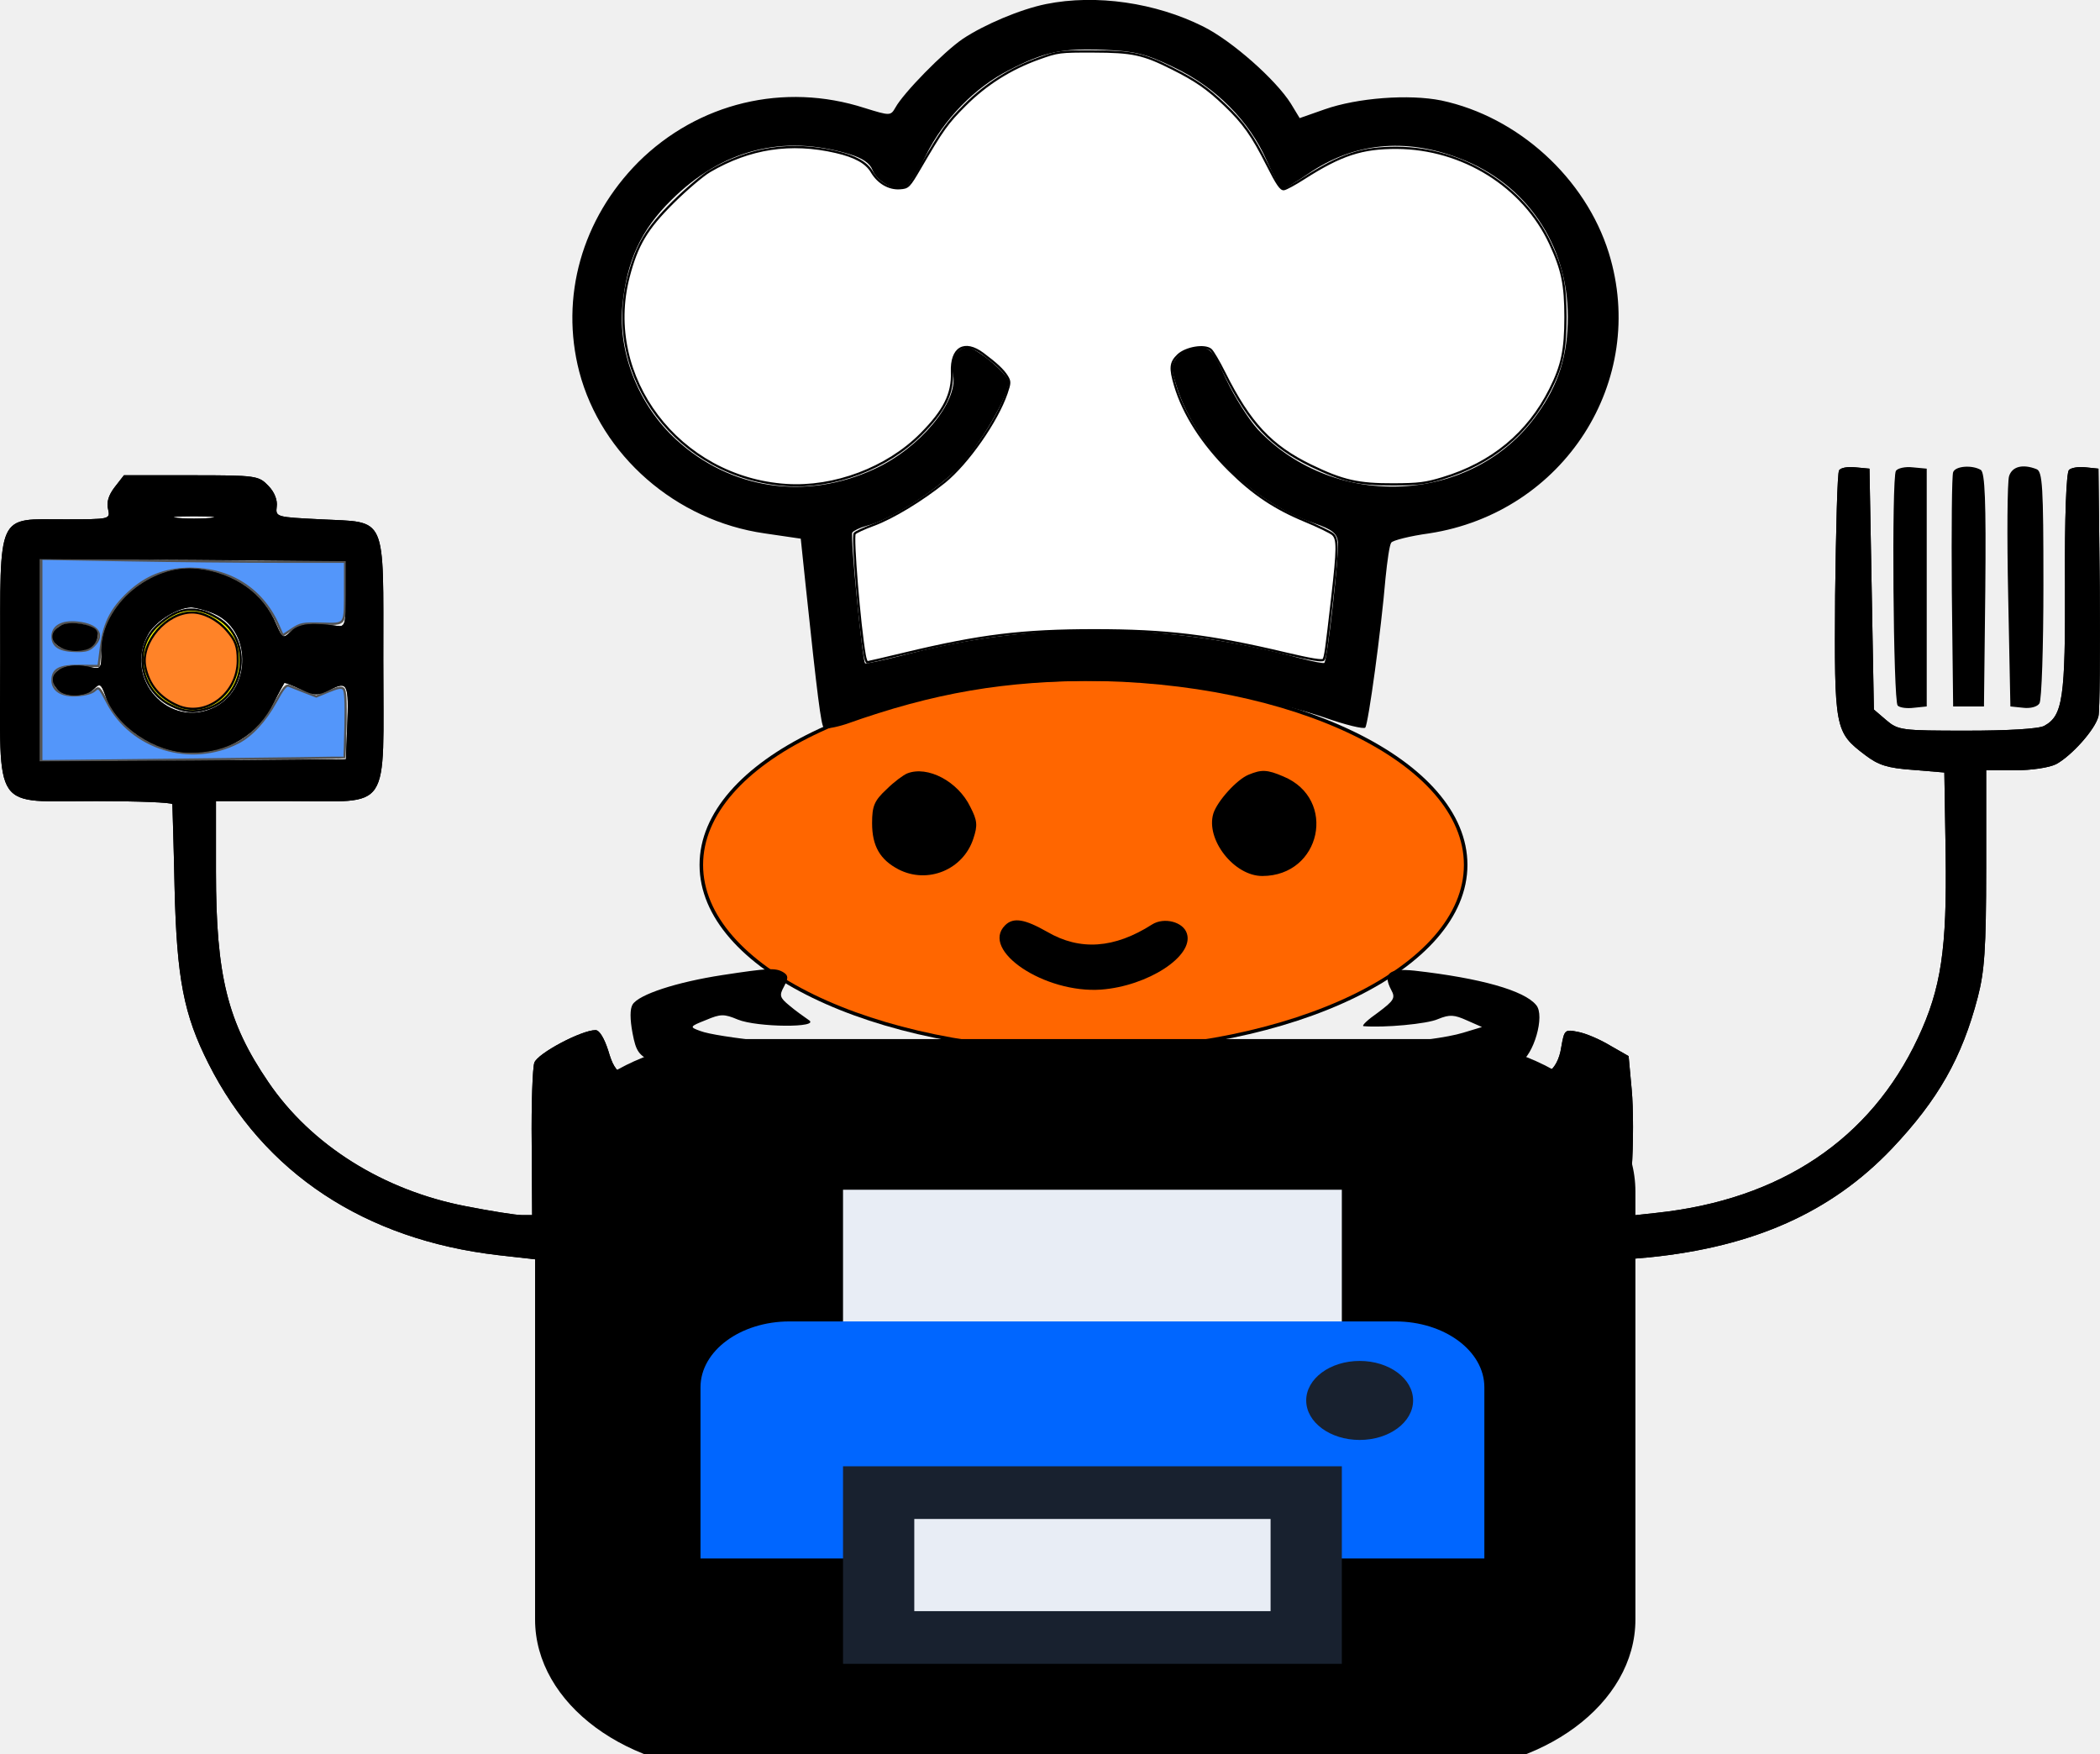
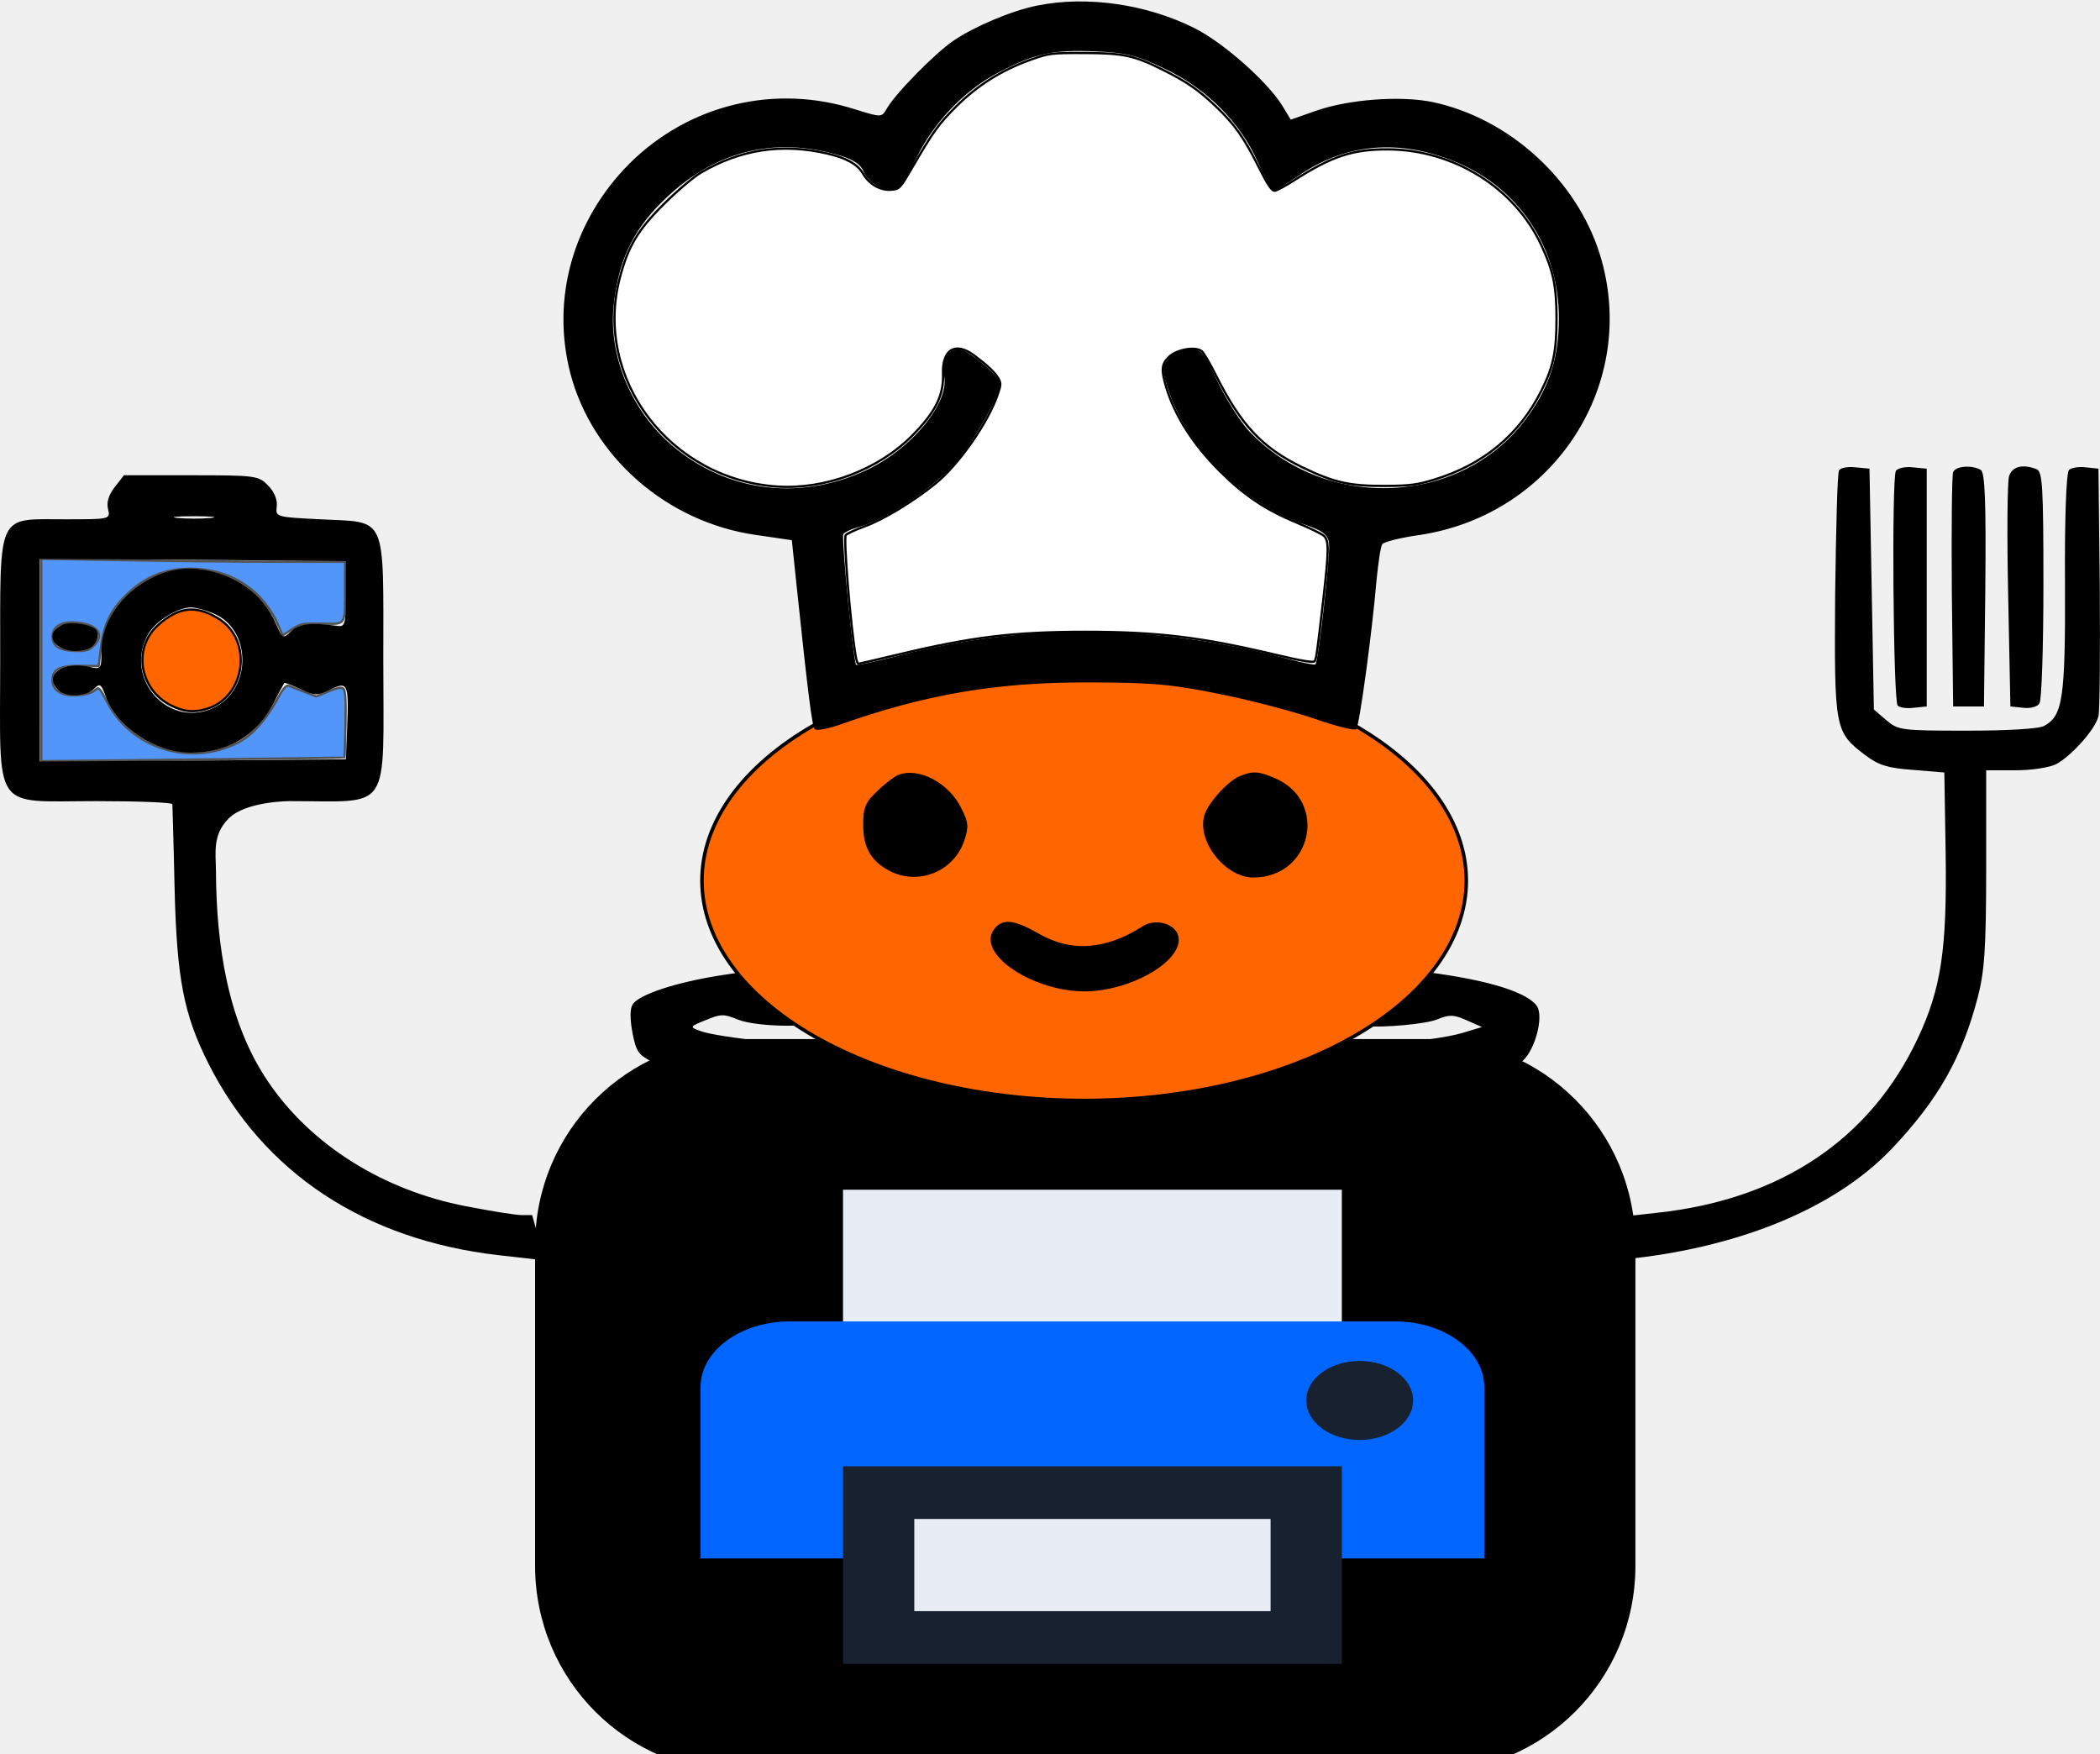
<svg xmlns="http://www.w3.org/2000/svg" version="1.0" width="476.895pt" height="398.16pt" viewBox="0 0 476.895 398.16" preserveAspectRatio="xMidYMid meet" id="svg26">
  <defs id="defs30" />
-   <ellipse style="opacity:1;fill:#ff6600;fill-opacity:1;fill-rule:nonzero;stroke:#000000;stroke-width:0.803;stroke-linecap:square;stroke-opacity:1" id="path19383" cx="246.054" cy="196.401" rx="86.789" ry="42.191" transform="translate(1.2410507e-6)" />
-   <g transform="matrix(0.1,0,0,-0.1,-10.95391,415.9219)" fill="#000000" stroke="none" id="g24">
-     <path d="M2485 4150 c-59 -12 -141 -47 -189 -79 -44 -30 -135 -123 -153 -156 -11 -19 -12 -19 -70 -1 -183 59 -378 12 -514 -123 -128 -129 -178 -306 -134 -476 50 -190 219 -338 421 -367 l82 -12 11 -105 c27 -256 35 -316 41 -324 3 -4 26 0 51 8 199 71 362 99 574 98 144 0 190 -5 298 -27 70 -14 167 -40 214 -56 48 -17 90 -27 93 -23 7 9 36 221 46 340 4 39 9 75 13 80 3 5 42 15 86 21 306 47 498 346 408 637 -53 170 -206 309 -380 346 -74 15 -191 6 -265 -20 l-57 -20 -20 33 c-34 54 -133 142 -199 175 -108 54 -243 74 -357 51z m289 -143 c96 -45 173 -123 212 -212 16 -36 32 -65 36 -65 5 0 31 16 59 35 102 70 219 82 342 35 152 -57 247 -196 247 -360 0 -88 -21 -154 -70 -222 -145 -204 -458 -220 -634 -34 -21 23 -53 74 -72 114 -30 65 -36 72 -62 72 -16 0 -37 -9 -47 -20 -16 -18 -17 -25 -5 -63 40 -136 171 -268 314 -316 41 -14 52 -23 54 -43 3 -24 -24 -268 -31 -274 -1 -2 -27 3 -57 11 -299 80 -596 84 -885 10 -54 -14 -100 -24 -101 -22 -6 6 -34 289 -29 297 3 4 17 11 32 15 54 13 157 79 209 132 49 51 114 163 114 195 0 17 -73 78 -93 78 -25 0 -40 -28 -33 -62 12 -61 -76 -167 -179 -214 -156 -72 -327 -46 -450 67 -85 78 -132 196 -122 304 10 102 42 172 111 240 115 114 253 150 405 104 29 -9 46 -20 52 -36 10 -26 50 -48 73 -40 8 3 30 36 48 73 41 83 112 155 189 194 81 42 121 50 217 46 69 -3 94 -9 156 -39z" id="path4" />
-     <path d="m 4286,3091 c -4,-5 -7,-132 -9,-283 -2,-306 -1,-311 69,-364 29,-22 50,-29 107,-33 l 72,-6 3,-185 c 3,-216 -10,-305 -63,-418 -108,-230 -312,-367 -594,-397 l -64,-7 8,105 c 4,58 4,140 0,182 l -7,76 -42,24 c -23,14 -56,28 -73,31 -30,6 -31,5 -38,-35 -4,-27 -15,-47 -29,-56 -61,-40 -364,-87 -676,-105 -448,-25 -994,1 -1295,61 -135,27 -147,34 -164,92 -9,28 -20,47 -29,47 -32,0 -132,-53 -139,-74 -4,-11 -7,-94 -6,-183 l 1,-163 h -24 c -13,0 -70,9 -126,20 -188,36 -352,139 -449,282 -93,136 -119,242 -119,478 v 160 h 168 c 233,0 212,-31 212,319 0,337 10,313 -143,321 -100,5 -102,5 -99,29 2,14 -5,33 -19,47 -22,23 -27,24 -175,24 H 391 l -21,-27 c -14,-18 -19,-35 -15,-50 5,-23 5,-23 -98,-23 -156,0 -147,20 -147,-321 0,-349 -21,-319 218,-319 95,0 172,-3 173,-7 0,-5 3,-90 5,-190 5,-207 21,-288 77,-399 125,-248 355,-400 658,-435 l 106,-12 23,-74 c 53,-174 197,-404 327,-523 82,-75 185,-150 276,-199 42,-24 77,-46 77,-51 0,-4 -11,-43 -25,-85 -25,-76 -25,-79 -8,-97 20,-19 171,-59 298,-79 102,-15 405,-15 510,0 134,19 291,61 310,81 16,18 15,23 -14,99 -17,44 -31,84 -31,89 0,4 21,18 48,31 160,77 362,257 462,411 94,143 117,189 158,316 l 27,82 70,6 c 237,24 413,102 551,247 105,111 159,206 195,344 15,58 19,108 19,293 v 222 h 65 c 38,0 78,6 94,14 35,19 89,79 96,109 3,12 4,144 3,292 l -3,270 -29,3 c -16,2 -33,-1 -38,-6 -6,-6 -10,-109 -9,-257 1,-262 -5,-301 -47,-324 -12,-7 -84,-11 -176,-11 -149,0 -156,1 -183,24 l -28,24 -5,274 -5,273 -32,3 c -17,2 -34,-1 -37,-7 z M 588,2983 c -21,-2 -55,-2 -75,0 -21,2 -4,4 37,4 41,0 58,-2 38,-4 z m 307,-173 c 0,-69 -2,-75 -20,-72 -59,8 -86,5 -104,-12 -19,-18 -20,-17 -34,15 -30,71 -94,116 -177,126 -107,13 -220,-82 -220,-185 0,-43 -1,-43 -29,-37 -61,13 -103,-19 -69,-53 17,-17 64,-15 81,3 13,13 16,11 25,-13 25,-73 113,-132 195,-132 86,0 151,40 189,115 11,22 22,41 23,43 1,2 18,-5 38,-14 32,-15 37,-15 66,-1 40,20 43,14 39,-84 l -3,-74 -347,-3 -348,-2 v 230 230 l 348,-2 347,-3 z m -300,-44 c 85,-36 87,-168 4,-212 -104,-54 -212,64 -152,167 18,29 65,58 96,59 10,0 33,-6 52,-14 z m 947,-1165 c 212,-58 465,-82 933,-88 527,-7 869,20 1134,92 52,14 96,23 99,20 11,-11 -18,-234 -42,-328 -83,-317 -338,-609 -647,-743 -442,-190 -958,-82 -1286,269 -186,200 -303,475 -303,714 0,86 2,95 18,90 9,-2 52,-14 94,-26 z M 2235,394 c 188,-58 477,-58 679,2 27,8 55,14 61,14 10,0 39,-60 32,-67 -7,-7 -129,-34 -197,-43 -97,-14 -374,-14 -470,0 -112,16 -190,32 -195,40 -8,12 16,70 28,70 7,0 35,-7 62,-16 z" id="path6" style="display:inline" />
-     <path d="M248 2739 c-47 -26 -1 -70 57 -55 24 6 36 39 18 49 -21 12 -60 15 -75 6z" id="path8" />
-     <path d="M4415 3090 c-10 -16 -6 -523 4 -533 5 -5 21 -7 37 -5 l29 3 0 270 0 270 -32 3 c-17 2 -34 -2 -38 -8z" id="path10" />
-     <path d="M4545 3087 c-3 -7 -4 -129 -3 -272 l3 -260 35 0 35 0 3 264 c2 205 -1 266 -10 273 -20 12 -58 9 -63 -5z" id="path12" />
-     <path d="M4672 3078 c-4 -13 -5 -135 -2 -273 l5 -250 29 -3 c16 -2 32 2 37 10 5 7 9 128 9 269 0 225 -2 258 -16 263 -31 12 -55 6 -62 -16z" id="path14" />
-     <path d="M2170 2403 c-8 -3 -30 -19 -47 -36 -28 -26 -33 -38 -33 -77 0 -52 18 -83 60 -105 66 -34 147 -1 170 70 10 30 9 41 -7 72 -28 58 -97 94 -143 76z" id="path16" />
-     <path d="M2945 2400 c-27 -11 -71 -60 -80 -88 -18 -59 47 -142 111 -142 134 0 171 175 48 226 -37 16 -50 16 -79 4z" id="path18" />
-     <path d="M2392 2058 c-57 -57 90 -155 218 -146 106 8 211 76 195 127 -8 27 -52 38 -79 21 -86 -55 -164 -60 -238 -17 -51 29 -77 34 -96 15z" id="path20" />
-     <path d="m 1750,1945 c -104,-16 -190,-44 -204,-67 -6,-10 -6,-33 0,-65 8,-42 14,-50 47,-66 41,-21 210,-50 382,-67 178,-18 794,-24 1019,-11 290,17 507,47 567,77 31,16 58,107 37,131 -27,33 -126,61 -276,78 -58,6 -73,-6 -53,-44 10,-18 6,-24 -30,-51 -23,-16 -38,-30 -33,-31 46,-4 145,5 169,16 27,11 37,10 66,-3 l 34,-15 -43,-13 c -140,-43 -912,-69 -1293,-44 -213,13 -403,34 -439,48 -25,9 -25,10 13,25 33,14 41,14 72,1 44,-18 190,-19 161,-1 -10,7 -30,21 -44,33 -22,18 -23,23 -12,43 10,19 10,25 -1,32 -18,11 -34,10 -139,-6 z" id="path22" style="display:inline" />
-     <path d="m 4286,3091 c -4,-5 -7,-132 -9,-283 -2,-306 -1,-311 69,-364 29,-22 50,-29 107,-33 l 72,-6 3,-185 c 3,-216 -10,-305 -63,-418 -108,-230 -312,-367 -594,-397 l -64,-7 8,105 c 4,58 4,140 0,182 l -7,76 -42,24 c -23,14 -56,28 -73,31 -30,6 -31,5 -38,-35 -4,-27 -15,-47 -29,-56 -61,-40 -364,-87 -676,-105 -448,-25 -994,1 -1295,61 -135,27 -147,34 -164,92 -9,28 -20,47 -29,47 -32,0 -132,-53 -139,-74 -4,-11 -7,-94 -6,-183 l 1,-163 h -24 c -13,0 -70,9 -126,20 -188,36 -352,139 -449,282 -93,136 -119,242 -119,478 v 160 h 168 c 233,0 212,-31 212,319 0,337 10,313 -143,321 -100,5 -102,5 -99,29 2,14 -5,33 -19,47 -22,23 -27,24 -175,24 H 391 l -21,-27 c -14,-18 -19,-35 -15,-50 5,-23 5,-23 -98,-23 -156,0 -147,20 -147,-321 0,-349 -21,-319 218,-319 95,0 172,-3 173,-7 0,-5 3,-90 5,-190 5,-207 21,-288 77,-399 125,-248 355,-400 658,-435 l 106,-12 23,-74 c 53,-174 197,-404 327,-523 82,-75 185,-150 276,-199 42,-24 77,-46 77,-51 0,-4 -11,-43 -25,-85 -25,-76 -25,-79 -8,-97 20,-19 171,-59 298,-79 102,-15 405,-15 510,0 134,19 291,61 310,81 16,18 15,23 -14,99 -17,44 -31,84 -31,89 0,4 21,18 48,31 160,77 362,257 462,411 94,143 117,189 158,316 l 27,82 70,6 c 237,24 413,102 551,247 105,111 159,206 195,344 15,58 19,108 19,293 v 222 h 65 c 38,0 78,6 94,14 35,19 89,79 96,109 3,12 4,144 3,292 l -3,270 -29,3 c -16,2 -33,-1 -38,-6 -6,-6 -10,-109 -9,-257 1,-262 -5,-301 -47,-324 -12,-7 -84,-11 -176,-11 -149,0 -156,1 -183,24 l -28,24 -5,274 -5,273 -32,3 c -17,2 -34,-1 -37,-7 z M 588,2983 c -21,-2 -55,-2 -75,0 -21,2 -4,4 37,4 41,0 58,-2 38,-4 z m 307,-173 c 0,-69 -2,-75 -20,-72 -59,8 -86,5 -104,-12 -19,-18 -20,-17 -34,15 -30,71 -94,116 -177,126 -107,13 -220,-82 -220,-185 0,-43 -1,-43 -29,-37 -61,13 -103,-19 -69,-53 17,-17 64,-15 81,3 13,13 16,11 25,-13 25,-73 113,-132 195,-132 86,0 151,40 189,115 11,22 22,41 23,43 1,2 18,-5 38,-14 32,-15 37,-15 66,-1 40,20 43,14 39,-84 l -3,-74 -347,-3 -348,-2 v 230 230 l 348,-2 347,-3 z m -300,-44 c 85,-36 87,-168 4,-212 -104,-54 -212,64 -152,167 18,29 65,58 96,59 10,0 33,-6 52,-14 z m 947,-1165 c 212,-58 465,-82 933,-88 527,-7 869,20 1134,92 52,14 96,23 99,20 11,-11 -18,-234 -42,-328 -83,-317 -338,-609 -647,-743 -442,-190 -958,-82 -1286,269 -186,200 -303,475 -303,714 0,86 2,95 18,90 9,-2 52,-14 94,-26 z M 2235,394 c 188,-58 477,-58 679,2 27,8 55,14 61,14 10,0 39,-60 32,-67 -7,-7 -129,-34 -197,-43 -97,-14 -374,-14 -470,0 -112,16 -190,32 -195,40 -8,12 16,70 28,70 7,0 35,-7 62,-16 z" id="path24875" style="display:inline" />
+   <g id="body-with-printer">
+     <path id="body-rectangle" style="display:inline;stroke-width:3.187" d="m 168.366,235.952 h 156.173 c 25.956,0 46.852,20.896 46.852,46.852 v 72.747 c 0,25.956 -20.896,46.852 -46.852,46.852 h -156.173 c -25.956,0 -46.852,-20.896 -46.852,-46.852 v -72.747 c 0,-25.956 20.896,-46.852 46.852,-46.852 z" />
+     <g id="printer">
+       <path fill="#e8edf5" d="m 191.445,270.167 h 113.277 v 32.895 H 191.445 Z" id="printer-papier-top" style="display:inline;stroke-width:3.478" />
+       <path fill="#8fd18f" d="m 179.309,300.072 h 137.551 a 20.228,14.952 0 0 1 20.228,14.952 v 38.876 h -178.007 v -38.876 a 20.228,14.952 0 0 1 20.228,-14.952 z" id="printer-body" style="display:inline;fill:#0066ff;fill-opacity:1;stroke-width:3.478" />
+       <path fill="#18212f" d="m 191.445,332.968 h 113.277 v 44.857 H 191.445 Z" id="printer-papier-card" style="display:inline;stroke-width:3.478" />
+       <path fill="#e8edf5" d="m 207.628,344.93 h 80.912 v 20.933 h -80.912 z" id="printer-papier" style="display:inline;stroke-width:3.478" />
+       <path id="printer-button" style="display:inline;fill:#18212f;stroke-width:3.478" d="m 320.905,318.015 a 12.137,8.971 0 0 1 -12.137,8.971 12.137,8.971 0 0 1 -12.137,-8.971 12.137,8.971 0 0 1 12.137,-8.971 12.137,8.971 0 0 1 12.137,8.971 z" />
+     </g>
  </g>
-   <g id="printer" transform="matrix(4.045605,0,0,2.990493,118.6245,216.3385)">
-     <rect width="61.765" height="55.66" rx="11.581" fill="#18212f" id="rect24726" x="0.714" y="6.559" style="fill:#000000;stroke-width:0.916" />
-     <path fill="#e8edf5" d="M 18,18 H 46 V 29 H 18 Z" id="path24728" />
-     <path fill="#8fd18f" d="m 15,28 h 34 a 5,5 0 0 1 5,5 V 46 H 10 V 33 a 5,5 0 0 1 5,-5 z" id="path24730" style="fill:#0066ff;fill-opacity:1" />
-     <path fill="#18212f" d="M 18,39 H 46 V 54 H 18 Z" id="path24732" />
-     <path fill="#e8edf5" d="m 22,43 h 20 v 7 H 22 Z" id="path24734" />
-     <circle cx="47" cy="34" r="3" fill="#18212f" id="circle24736" />
+   <path d="m 164.046,221.422 c -10.4,1.6 -19,4.4 -20.4,6.7 -0.6,1 -0.6,3.3 0,6.5 0.8,4.2 1.4,5 4.7,6.6 4.1,2.1 21,5 38.2,6.7 17.8,1.8 79.4,2.4 101.9,1.1 29,-1.7 50.7,-4.7 56.7,-7.7 3.1,-1.6 5.8,-10.7 3.7,-13.1 -2.7,-3.3 -12.6,-6.1 -27.6,-7.8 -5.8,-0.6 -7.3,0.6 -5.3,4.4 1,1.8 0.6,2.4 -3,5.1 -2.3,1.6 -3.8,3 -3.3,3.1 4.6,0.4 14.5,-0.5 16.9,-1.6 2.7,-1.1 3.7,-1 6.6,0.3 l 3.4,1.5 -4.3,1.3 c -14,4.3 -91.2,6.9 -129.3,4.4 -21.3,-1.3 -40.3,-3.4 -43.9,-4.8 -2.5,-0.9 -2.5,-1 1.3,-2.5 3.3,-1.4 4.1,-1.4 7.2,-0.1 4.4,1.8 19,1.9 16.1,0.1 -1,-0.7 -3,-2.1 -4.4,-3.3 -2.2,-1.8 -2.3,-2.3 -1.2,-4.3 1,-1.9 1,-2.5 -0.1,-3.2 -1.8,-1.1 -3.4,-1 -13.9,0.6 z" id="body-colar" style="display:inline;stroke-width:0.1" />
+   <g id="head">
+     <path id="face" style="display:inline;fill:#ff6600;stroke:#000000;stroke-width:0.803;stroke-linecap:square" d="M 332.986 199.98 C 332.986 213.22 323.843 225.917 307.567 235.279 C 291.291 244.641 269.216 249.901 246.198 249.901 C 223.18 249.901 201.105 244.641 184.829 235.279 C 168.553 225.917 159.409 213.22 159.409 199.98 C 159.409 186.74 168.553 174.042 184.829 164.68 C 201.105 155.318 223.18 150.059 246.198 150.059 C 269.216 150.059 291.291 155.318 307.567 164.68 C 323.843 174.042 332.986 186.74 332.986 199.98 Z" />
+     <path d="M 204.019 175.968 C 203.219 176.268 201.019 177.868 199.319 179.568 C 196.519 182.168 196.019 183.368 196.019 187.268 C 196.019 192.468 197.819 195.568 202.019 197.768 C 208.619 201.168 216.719 197.868 219.019 190.768 C 220.019 187.768 219.919 186.668 218.319 183.568 C 215.519 177.768 208.619 174.168 204.019 175.968 Z" id="eye-left" style="stroke-width:0.1" />
+     <path d="M 281.519 176.268 C 278.819 177.368 274.419 182.268 273.519 185.068 C 271.719 190.968 278.219 199.268 284.619 199.268 C 298.019 199.268 301.719 181.768 289.419 176.668 C 285.719 175.068 284.419 175.068 281.519 176.268 Z" id="eye-right" style="stroke-width:0.1" />
+     <path d="M 226.219 210.468 C 220.519 216.168 235.219 225.968 248.019 225.068 C 258.619 224.268 269.119 217.468 267.519 212.368 C 266.719 209.668 262.319 208.568 259.619 210.268 C 251.019 215.768 243.219 216.268 235.819 211.968 C 230.719 209.068 228.119 208.568 226.219 210.468 Z" id="mouth" style="stroke-width:0.1" />
+     <g id="hat">
+       <path style="display:inline;fill:#ffffff;fill-opacity:1;fill-rule:nonzero;stroke:#000000;stroke-width:0.507;stroke-linecap:square;stroke-opacity:1" d="M 194.34 149.086 C 193.167 142.413 191.505 122.241 192.068 121.508 C 192.308 121.195 194.217 120.314 196.311 119.551 C 200.64 117.972 207.34 113.921 212.441 109.8 C 217.69 105.559 224.381 95.993 226.558 89.616 C 227.343 87.317 227.351 86.961 226.643 85.811 C 225.79 84.427 224.247 82.978 221.196 80.697 C 216.977 77.543 213.943 79.346 214.156 84.882 C 214.345 89.779 212.428 93.616 207.129 98.949 C 199.439 106.687 187.439 111.209 176.511 110.485 C 152.119 108.87 134.802 86.016 140.713 63.241 C 142.609 55.935 144.817 52.235 150.852 46.249 C 153.806 43.32 157.528 40.158 159.124 39.222 C 168.174 33.915 177.567 32.484 187.807 34.852 C 192.194 35.867 194.709 37.263 195.955 39.375 C 197.405 41.832 199.857 43.263 202.322 43.09 C 204.231 42.957 204.381 42.805 206.96 38.387 C 212.027 29.708 213.047 28.284 217.112 24.215 C 221.883 19.439 227.455 15.924 233.917 13.614 C 238.222 12.075 238.686 12.016 246.252 12.039 C 255.205 12.067 257.551 12.574 264.225 15.924 C 269.573 18.61 272.184 20.419 276.1 24.156 C 280.388 28.249 282.363 31.031 285.782 37.795 C 288.003 42.189 288.85 43.424 289.558 43.3 C 290.061 43.212 292.035 42.138 293.947 40.913 C 302.474 35.447 307.259 33.875 315.233 33.922 C 330.142 34.01 343.955 42.633 350.008 55.633 C 352.766 61.554 353.476 64.981 353.476 72.37 C 353.476 79.848 352.725 83.397 349.999 88.811 C 344.959 98.818 336.794 105.557 325.612 108.938 C 321.711 110.118 320.13 110.317 314.472 110.343 C 306.457 110.38 302.881 109.57 295.705 106.094 C 286.623 101.694 281.727 96.452 276.023 85.023 C 274.762 82.497 273.367 80.129 272.923 79.76 C 271.533 78.606 267.263 79.329 265.502 81.016 C 263.772 82.674 263.648 83.92 264.822 87.875 C 266.755 94.384 271.023 101.053 277.145 107.128 C 282.573 112.515 287.469 115.786 294.372 118.639 C 297.321 119.858 300.14 121.222 300.636 121.671 C 301.813 122.736 301.796 124.895 300.524 136.026 C 299.158 147.983 298.945 149.498 298.544 150.147 C 298.307 150.532 295.624 150.091 289.852 148.72 C 272.839 144.678 262.843 143.467 246.506 143.467 C 230.195 143.467 220.535 144.649 203.617 148.716 C 198.998 149.826 195.086 150.734 194.924 150.734 C 194.762 150.734 194.499 149.993 194.34 149.086 Z" id="hat2" />
+       <path d="M 235.519 1.268 C 229.619 2.468 221.419 5.968 216.619 9.168 C 212.219 12.168 203.119 21.468 201.319 24.768 C 200.219 26.669 200.119 26.669 194.319 24.869 C 176.019 18.968 156.519 23.669 142.919 37.169 C 130.119 50.069 125.119 67.769 129.519 84.769 C 134.519 103.768 151.419 118.568 171.619 121.468 L 179.819 122.668 L 180.919 133.168 C 183.619 158.768 184.419 164.768 185.019 165.568 C 185.319 165.968 187.619 165.568 190.119 164.768 C 210.019 157.668 226.319 154.868 247.519 154.968 C 261.919 154.968 266.519 155.468 277.319 157.668 C 284.319 159.068 294.019 161.668 298.719 163.268 C 303.519 164.968 307.719 165.968 308.019 165.568 C 308.719 164.668 311.619 143.468 312.619 131.568 C 313.019 127.668 313.519 124.068 313.919 123.568 C 314.219 123.068 318.119 122.068 322.519 121.468 C 353.119 116.768 372.319 86.868 363.319 57.769 C 358.019 40.769 342.719 26.869 325.319 23.169 C 317.919 21.669 306.219 22.569 298.819 25.169 L 293.119 27.169 L 291.119 23.869 C 287.719 18.468 277.819 9.668 271.219 6.368 C 260.419 0.968 246.919 -1.032 235.519 1.268 Z M 264.419 15.569 C 274.019 20.069 281.719 27.869 285.619 36.769 C 287.219 40.368 288.819 43.269 289.219 43.269 C 289.719 43.269 292.319 41.669 295.119 39.769 C 305.319 32.769 317.019 31.569 329.319 36.269 C 344.519 41.968 354.019 55.868 354.019 72.269 C 354.019 81.069 351.919 87.668 347.019 94.469 C 332.519 114.868 301.219 116.468 283.619 97.868 C 281.519 95.569 278.319 90.469 276.419 86.469 C 273.419 79.969 272.819 79.269 270.219 79.269 C 268.619 79.269 266.519 80.168 265.519 81.269 C 263.919 83.069 263.819 83.769 265.019 87.569 C 269.019 101.168 282.119 114.368 296.419 119.168 C 300.519 120.568 301.619 121.468 301.819 123.468 C 302.119 125.868 299.419 150.268 298.719 150.868 C 298.619 151.068 296.019 150.568 293.019 149.768 C 263.119 141.768 233.419 141.368 204.519 148.768 C 199.119 150.168 194.519 151.168 194.419 150.968 C 193.819 150.368 191.019 122.068 191.519 121.268 C 191.819 120.868 193.219 120.168 194.719 119.768 C 200.119 118.468 210.419 111.868 215.619 106.568 C 220.519 101.468 227.019 90.269 227.019 87.069 C 227.019 85.368 219.719 79.269 217.719 79.269 C 215.219 79.269 213.719 82.069 214.419 85.469 C 215.619 91.569 206.819 102.168 196.519 106.868 C 180.919 114.068 163.819 111.468 151.519 100.168 C 143.019 92.368 138.319 80.569 139.319 69.769 C 140.319 59.569 143.519 52.569 150.419 45.769 C 161.919 34.368 175.719 30.768 190.919 35.368 C 193.819 36.269 195.519 37.368 196.119 38.968 C 197.119 41.569 201.119 43.769 203.419 42.968 C 204.219 42.669 206.419 39.368 208.219 35.669 C 212.319 27.369 219.419 20.169 227.119 16.268 C 235.219 12.069 239.219 11.268 248.819 11.668 C 255.719 11.969 258.219 12.569 264.419 15.569 Z" id="hat1" style="stroke-width:0.1" />
+     </g>
  </g>
-   <path style="display:none;opacity:0.932;fill:#00a1f4;fill-opacity:1;fill-rule:nonzero;stroke:#000000;stroke-width:0.676;stroke-linecap:square;stroke-opacity:1" d="m 315.485,492.223 c -31.761,-3.107 -59.73,-14.351 -83.521,-33.576 -7.66,-6.19 -19.504,-18.55 -25.494,-26.604 -13.328,-17.922 -23.05,-38.887 -27.328,-58.933 -2.74,-12.839 -3.781,-32.738 -1.816,-34.704 0.297,-0.297 4.863,0.646 10.147,2.096 21.413,5.876 42.198,9.003 71.848,10.809 22.36,1.362 65.715,2.214 91.668,1.801 53.783,-0.854 81.934,-3.794 114.768,-11.984 5.842,-1.457 11.437,-2.649 12.435,-2.649 h 1.814 l -0.46,5.917 c -0.595,7.647 -2.801,23.035 -4.518,31.519 -5.042,24.914 -19.917,51.385 -40.387,71.873 -25.161,25.183 -55.138,39.808 -89.941,43.879 -7.656,0.896 -22.798,1.184 -29.216,0.556 z" id="path4063" transform="scale(0.75)" />
-   <path style="display:inline;opacity:1;fill:#ffffff;fill-opacity:1;fill-rule:nonzero;stroke:#000000;stroke-width:0.676;stroke-linecap:square;stroke-opacity:1" d="m 261.823,198.319 c -1.564,-8.897 -3.78,-35.793 -3.03,-36.771 0.32,-0.417 2.866,-1.592 5.658,-2.61 5.772,-2.105 14.706,-7.505 21.507,-13 6.998,-5.654 15.92,-18.41 18.823,-26.913 1.046,-3.065 1.057,-3.54 0.113,-5.072 -1.138,-1.846 -3.195,-3.779 -7.263,-6.82 -5.625,-4.206 -9.67,-1.801 -9.386,5.58 0.252,6.529 -2.305,11.646 -9.37,18.756 -10.253,10.318 -26.254,16.347 -40.825,15.382 -32.523,-2.154 -55.612,-32.626 -47.73,-62.993 2.528,-9.74 5.473,-14.675 13.52,-22.655 3.938,-3.906 8.901,-8.122 11.029,-9.37 12.067,-7.075 24.591,-8.983 38.244,-5.826 5.849,1.353 9.203,3.214 10.865,6.03 1.933,3.276 5.202,5.184 8.489,4.953 2.545,-0.178 2.745,-0.381 6.184,-6.271 6.756,-11.573 8.116,-13.471 13.536,-18.897 6.361,-6.368 13.79,-11.055 22.406,-14.134 5.74,-2.052 6.359,-2.131 16.447,-2.1 11.938,0.037 15.065,0.713 23.964,5.18 7.132,3.58 10.613,5.994 15.834,10.976 5.718,5.457 8.351,9.166 12.91,18.185 2.961,5.858 4.09,7.504 5.035,7.339 0.669,-0.117 3.302,-1.549 5.851,-3.183 11.37,-7.288 17.75,-9.383 28.381,-9.321 19.879,0.117 38.296,11.614 46.367,28.947 3.677,7.895 4.623,12.465 4.623,22.317 0,9.97 -1.001,14.702 -4.636,21.921 -6.719,13.342 -17.606,22.328 -32.516,26.836 -5.201,1.573 -7.309,1.839 -14.853,1.873 -10.686,0.049 -15.454,-1.03 -25.022,-5.666 -12.109,-5.866 -18.638,-12.855 -26.243,-28.094 -1.681,-3.368 -3.541,-6.526 -4.134,-7.018 -1.854,-1.538 -7.546,-0.575 -9.894,1.674 -2.308,2.211 -2.472,3.872 -0.907,9.146 2.576,8.678 8.267,17.57 16.43,25.671 7.238,7.183 13.765,11.544 22.969,15.348 3.932,1.625 7.69,3.444 8.352,4.043 1.569,1.42 1.547,4.298 -0.149,19.14 -1.822,15.942 -2.105,17.963 -2.639,18.828 -0.317,0.513 -3.894,-0.074 -11.59,-1.902 -22.684,-5.389 -36.012,-7.004 -57.795,-7.004 -21.748,0 -34.628,1.576 -57.185,6.999 -6.159,1.48 -11.374,2.692 -11.591,2.692 -0.216,0 -0.567,-0.989 -0.779,-2.198 z" id="path7239" transform="scale(0.75)" />
-   <path style="opacity:0.654;fill:#0066ff;fill-opacity:1;fill-rule:nonzero;stroke:#000000;stroke-width:0.676;stroke-linecap:square;stroke-opacity:1" d="m 12.511,199.829 v -30.641 l 25.868,0.447 c 14.227,0.246 34.921,0.447 45.987,0.448 l 20.119,9.6e-4 -0.009,7.946 c -0.013,11.604 0.414,10.949 -7.042,10.787 -5.778,-0.126 -6.439,-2.3e-4 -9.032,1.715 l -2.798,1.851 -1.372,-3.102 c -5.061,-11.441 -15.634,-17.747 -28.561,-17.033 -6.953,0.384 -12.545,2.968 -17.774,8.213 -4.511,4.525 -6.501,8.759 -7.355,15.65 l -0.687,5.541 -5.553,-0.061 c -6.304,-0.069 -8.412,1.031 -8.412,4.39 0,3.132 2.905,4.869 7.583,4.534 2.418,-0.173 4.355,-0.722 5.179,-1.467 1.28,-1.158 1.384,-1.061 3.845,3.622 7.385,14.054 25.168,19.516 39.588,12.159 4.103,-2.093 8.247,-6.593 11.456,-12.441 2.198,-4.004 3.1,-5.089 3.949,-4.746 0.605,0.244 2.715,1.072 4.689,1.84 l 3.589,1.395 3.731,-1.546 c 2.879,-1.193 3.913,-1.363 4.527,-0.743 0.557,0.562 0.734,3.778 0.592,10.715 -0.112,5.451 -0.264,9.97 -0.338,10.042 -0.074,0.072 -20.753,0.354 -45.953,0.628 l -45.818,0.497 z m 15.923,-4.354 c 3.322,-3.322 1.114,-6.381 -5.029,-6.972 -4.694,-0.451 -7.513,1.137 -7.513,4.232 0,2.972 2.275,4.335 7.301,4.373 2.922,0.022 3.887,-0.279 5.241,-1.633 z" id="path10760" transform="scale(0.75)" />
-   <path style="opacity:1;fill:#ffff00;fill-opacity:1;fill-rule:nonzero;stroke:#000000;stroke-width:0.676;stroke-linecap:square;stroke-opacity:1" d="m 51.688,213.536 c -9.498,-4.811 -11.519,-17.313 -3.91,-24.187 6.206,-5.607 11.437,-6.228 18.203,-2.161 10.683,6.422 8.539,23.867 -3.372,27.435 -4.043,1.211 -6.954,0.921 -10.921,-1.088 z" id="path13039" transform="scale(0.75)" />
-   <path style="opacity:1;fill:#ff7f2a;fill-opacity:0.965;fill-rule:nonzero;stroke:#000000;stroke-width:0.676;stroke-linecap:square;stroke-opacity:1" d="m 53.794,213.652 c -5.455,-2.366 -8.811,-6.419 -9.835,-11.875 -1.377,-7.341 6.449,-16.352 14.2,-16.352 3.438,0 7.629,2.14 10.423,5.322 2.782,3.169 3.445,4.969 3.426,9.308 -0.042,10.017 -9.755,17.268 -18.215,13.598 z" id="path17940" transform="scale(0.75)" />
-   <path style="display:none;opacity:1;fill:#ffa71e;fill-opacity:1;fill-rule:nonzero;stroke:#000000;stroke-width:0.676;stroke-linecap:square;stroke-opacity:1" d="m 305.341,514.995 c -13.756,-1.103 -32.959,-4.841 -33.612,-6.543 -0.435,-1.134 1.537,-6.583 2.747,-7.587 0.604,-0.501 3.265,-0.028 9.242,1.644 16.414,4.591 38.159,6.537 57.128,5.112 12.268,-0.921 20.061,-2.188 32.119,-5.22 l 9.126,-2.295 1.186,1.523 c 1.868,2.399 2.98,6.583 1.925,7.235 -1.201,0.742 -15.918,3.897 -24.067,5.158 -7.957,1.232 -44.59,1.87 -55.793,0.971 z" id="path17968" transform="scale(0.75)" />
+   <g id="arm-right">
+     <path d="m 369.746,276.122 6.4,-0.7 c 28.2,-3 48.6,-16.7 59.4,-39.7 5.3,-11.3 6.6,-20.2 6.3,-41.8 l -0.3,-18.5 -7.2,-0.6 c -5.7,-0.4 -7.8,-1.1 -10.7,-3.3 -7,-5.3 -7.1,-5.8 -6.9,-36.4 0.2,-15.1 0.5,-27.8 0.9,-28.3 0.3,-0.6 2,-0.9 3.7,-0.7 l 3.2,0.3 0.5,27.3 0.5,27.4 2.8,2.4 c 2.7,2.3 3.4,2.4 18.3,2.4 9.2,0 16.4,-0.4 17.6,-1.1 4.2,-2.3 4.8,-6.2 4.7,-32.4 -0.1,-14.8 0.3,-25.1 0.9,-25.7 0.5,-0.5 2.2,-0.8 3.8,-0.6 l 2.9,0.3 0.3,27 c 0.1,14.8 0,28 -0.3,29.2 -0.7,3 -6.1,9 -9.6,10.9 -1.6,0.8 -5.6,1.4 -9.4,1.4 h -6.5 v 22.2 c 0,18.5 -0.4,23.5 -1.9,29.3 -3.6,13.8 -9,23.3 -19.5,34.4 -13.8,14.5 -36.644,22.697 -60.344,25.097" id="arm-right-2" style="display:inline;fill:#000000;stroke:none;stroke-width:0.1" />
+     <g id="fork">
+       <path d="m 430.546,106.922 c -1,1.6 -0.6,52.3 0.4,53.3 0.5,0.5 2.1,0.7 3.7,0.5 l 2.9,-0.3 v -27 -27 l -3.2,-0.3 c -1.7,-0.2 -3.4,0.2 -3.8,0.8 z" id="fork-2" style="display:inline;fill:#000000;stroke:none;stroke-width:0.1" />
+       <path d="m 443.546,107.222 c -0.3,0.7 -0.4,12.9 -0.3,27.2 l 0.3,26 h 3.5 3.5 l 0.3,-26.4 c 0.2,-20.5 -0.1,-26.6 -1,-27.3 -2,-1.2 -5.8,-0.9 -6.3,0.5 z" id="fork-3" style="display:inline;fill:#000000;stroke:none;stroke-width:0.1" />
+       <path d="m 456.246,108.122 c -0.4,1.3 -0.5,13.5 -0.2,27.3 l 0.5,25 2.9,0.3 c 1.6,0.2 3.2,-0.2 3.7,-1 0.5,-0.7 0.9,-12.8 0.9,-26.9 0,-22.5 -0.2,-25.8 -1.6,-26.3 -3.1,-1.2 -5.5,-0.6 -6.2,1.6 z" id="fork-4" style="display:inline;fill:#000000;stroke:none;stroke-width:0.1" />
+     </g>
+   </g>
+   <g id="arm-left">
+     <path d="m 120.846,275.922 h -2.4 c -1.3,0 -7,-0.9 -12.6,-2 -18.8,-3.6 -35.2,-13.9 -44.9,-28.2 -9.3,-13.6 -11.821,-31.381 -11.9,-47.8 -0.02,-4.134 -0.891,-8.293 2.88,-12.064 3.96,-3.96 13.92,-3.936 13.92,-3.936 23.3,0 21.2,3.1 21.2,-31.9 0,-33.7 1,-31.3 -14.3,-32.1 -10,-0.5 -10.2,-0.5 -9.9,-2.9 0.2,-1.4 -0.5,-3.3 -1.9,-4.7 -2.2,-2.3 -2.7,-2.4 -17.5,-2.4 h -15.3 l -2.1,2.7 c -1.4,1.8 -1.9,3.5 -1.5,5 0.5,2.3 0.5,2.3 -9.8,2.3 -15.6,0 -14.7,-2 -14.7,32.1 0,34.9 -2.1,31.9 21.8,31.9 9.5,0 17.2,0.3 17.3,0.7 0,0.5 0.3,9 0.5,19 0.5,20.7 2.1,28.8 7.7,39.9 12.5,24.8 35.5,40 65.8,43.5 l 10.6,1.2 m -75.9,-168.6 c -2.1,0.2 -5.5,0.2 -7.5,0 -2.1,-0.2 -0.4,-0.4 3.7,-0.4 4.1,0 5.8,0.2 3.8,0.4 z m 30.7,17.3 c 0,6.9 -0.2,7.5 -2,7.2 -5.9,-0.8 -8.6,-0.5 -10.4,1.2 -1.9,1.8 -2,1.7 -3.4,-1.5 -3,-7.1 -9.4,-11.6 -17.7,-12.6 -10.7,-1.3 -22,8.2 -22,18.5 0,4.3 -0.1,4.3 -2.9,3.7 -6.1,-1.3 -10.3,1.9 -6.9,5.3 1.7,1.7 6.4,1.5 8.1,-0.3 1.3,-1.3 1.6,-1.1 2.5,1.3 2.5,7.3 11.3,13.2 19.5,13.2 8.6,0 15.1,-4 18.9,-11.5 1.1,-2.2 2.2,-4.1 2.3,-4.3 0.1,-0.2 1.8,0.5 3.8,1.4 3.2,1.5 3.7,1.5 6.6,0.1 4,-2 4.3,-1.4 3.9,8.4 l -0.3,7.4 -34.7,0.3 -34.8,0.2 v -23 -23 l 34.8,0.2 34.7,0.3 z m -30,4.4 c 8.5,3.6 8.7,16.8 0.4,21.2 -10.4,5.4 -21.2,-6.4 -15.2,-16.7 1.8,-2.9 6.5,-5.8 9.6,-5.9 1,0 3.3,0.6 5.2,1.4 z" id="arm-left-2" style="display:inline;fill:#000000;stroke:none;stroke-width:0.1" />
+     <path style="display:inline;opacity:0.654;fill:#0066ff;fill-opacity:1;fill-rule:nonzero;stroke:#000000;stroke-width:0.507;stroke-linecap:square;stroke-opacity:1" d="M 9.383,149.872 V 126.892 L 28.784,127.227 c 10.67,0.184 26.191,0.336 34.49,0.336 l 15.09,7.2e-4 -0.007,5.96 c -0.01,8.703 0.31,8.212 -5.281,8.09 -4.333,-0.094 -4.829,-1.7e-4 -6.774,1.286 l -2.098,1.388 -1.029,-2.326 c -3.796,-8.581 -11.726,-13.31 -21.421,-12.775 -5.215,0.288 -9.408,2.226 -13.33,6.16 -3.383,3.394 -4.876,6.57 -5.516,11.738 l -0.515,4.156 -4.165,-0.046 c -4.728,-0.052 -6.309,0.773 -6.309,3.293 0,2.349 2.179,3.651 5.687,3.4 1.814,-0.13 3.267,-0.541 3.884,-1.1 0.96,-0.869 1.038,-0.795 2.883,2.717 5.539,10.541 18.876,14.637 29.691,9.119 3.077,-1.57 6.185,-4.945 8.592,-9.331 1.648,-3.003 2.325,-3.817 2.962,-3.56 0.454,0.183 2.036,0.804 3.517,1.38 l 2.692,1.047 2.798,-1.16 c 2.159,-0.895 2.935,-1.022 3.395,-0.557 0.418,0.422 0.551,2.834 0.444,8.036 -0.084,4.088 -0.198,7.477 -0.254,7.531 -0.056,0.054 -15.565,0.266 -34.465,0.471 L 9.384,172.853 Z M 21.326,146.607 c 2.491,-2.491 0.836,-4.786 -3.772,-5.229 -3.52,-0.338 -5.634,0.853 -5.634,3.174 0,2.229 1.706,3.251 5.476,3.28 2.191,0.017 2.915,-0.209 3.931,-1.225 z" id="blau" />
+     <path d="m 13.846,142.022 c -4.7,2.6 -0.1,7 5.7,5.5 2.4,-0.6 3.6,-3.9 1.8,-4.9 -2.1,-1.2 -6,-1.5 -7.5,-0.6 z" id="camera" style="display:inline;stroke-width:0.1" />
+     <path style="display:inline;fill:#ff6600;fill-opacity:1;fill-rule:nonzero;stroke:#000000;stroke-width:0.507;stroke-linecap:square;stroke-opacity:1" d="M 38.766 160.152 C 31.642 156.544 30.127 147.167 35.833 142.012 C 40.488 137.807 44.411 137.341 49.485 140.391 C 57.497 145.207 55.889 158.291 46.956 160.968 C 43.924 161.876 41.741 161.659 38.766 160.152 Z" id="lense" />
+   </g>
</svg>
